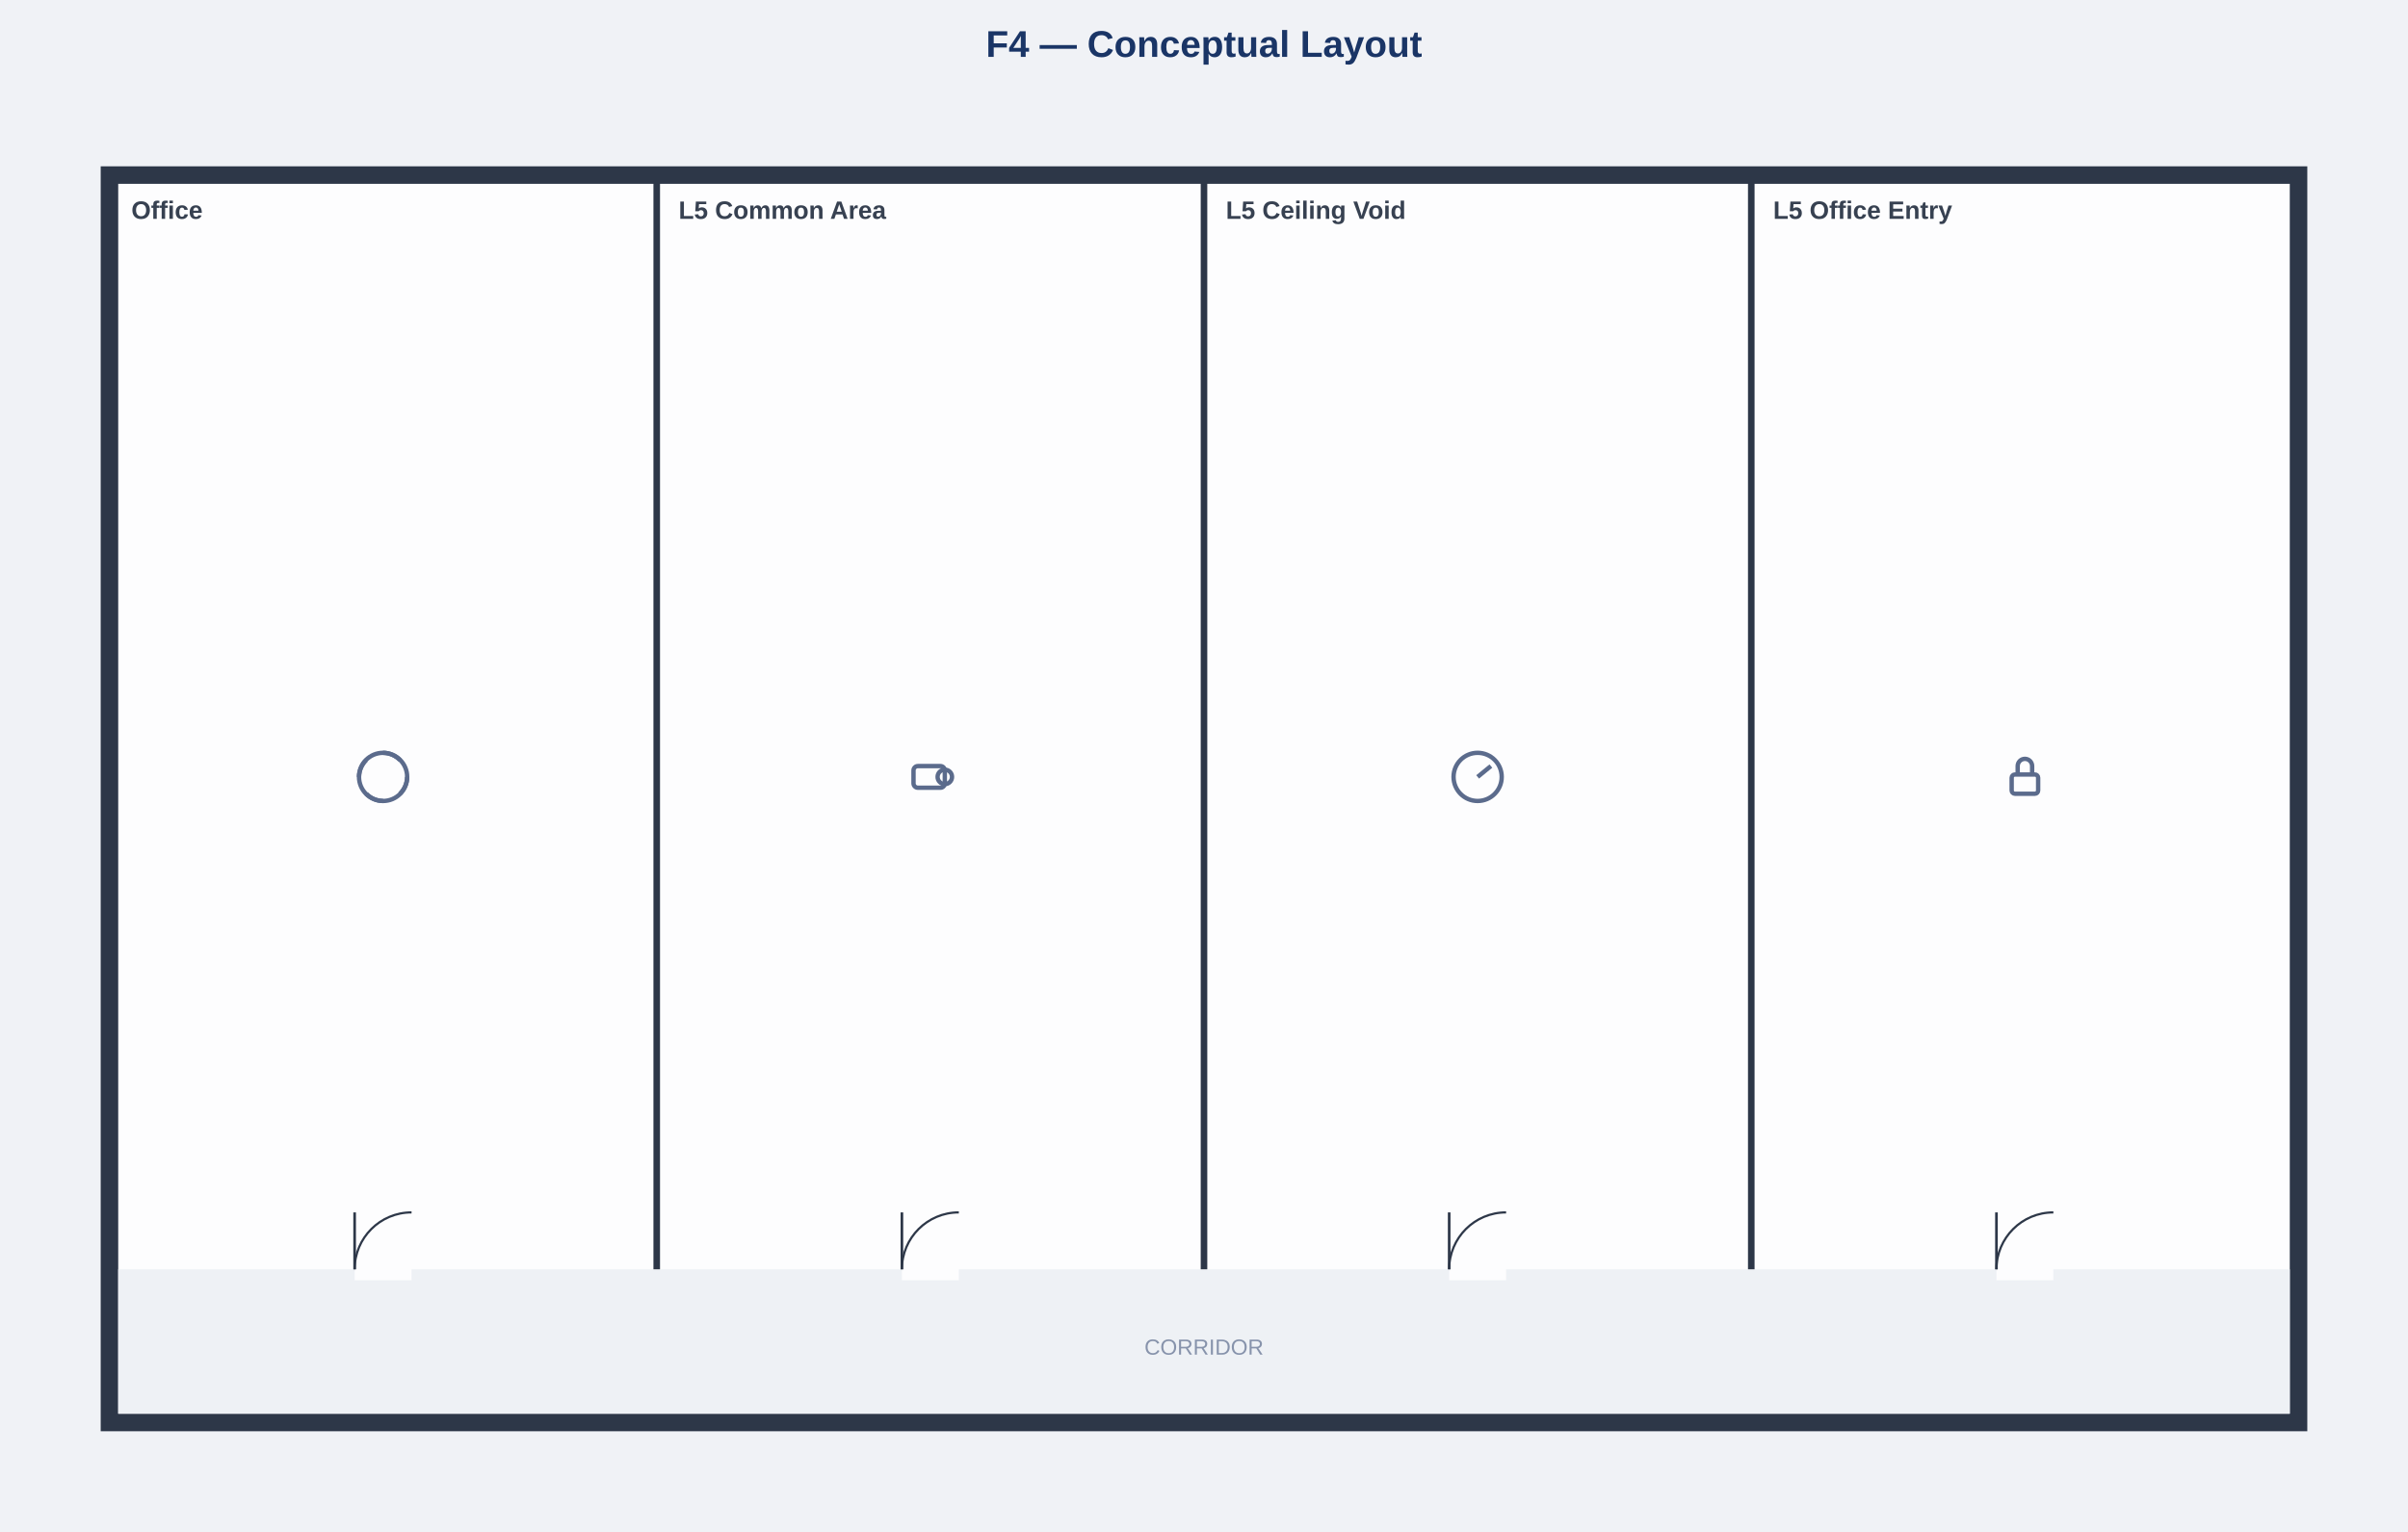
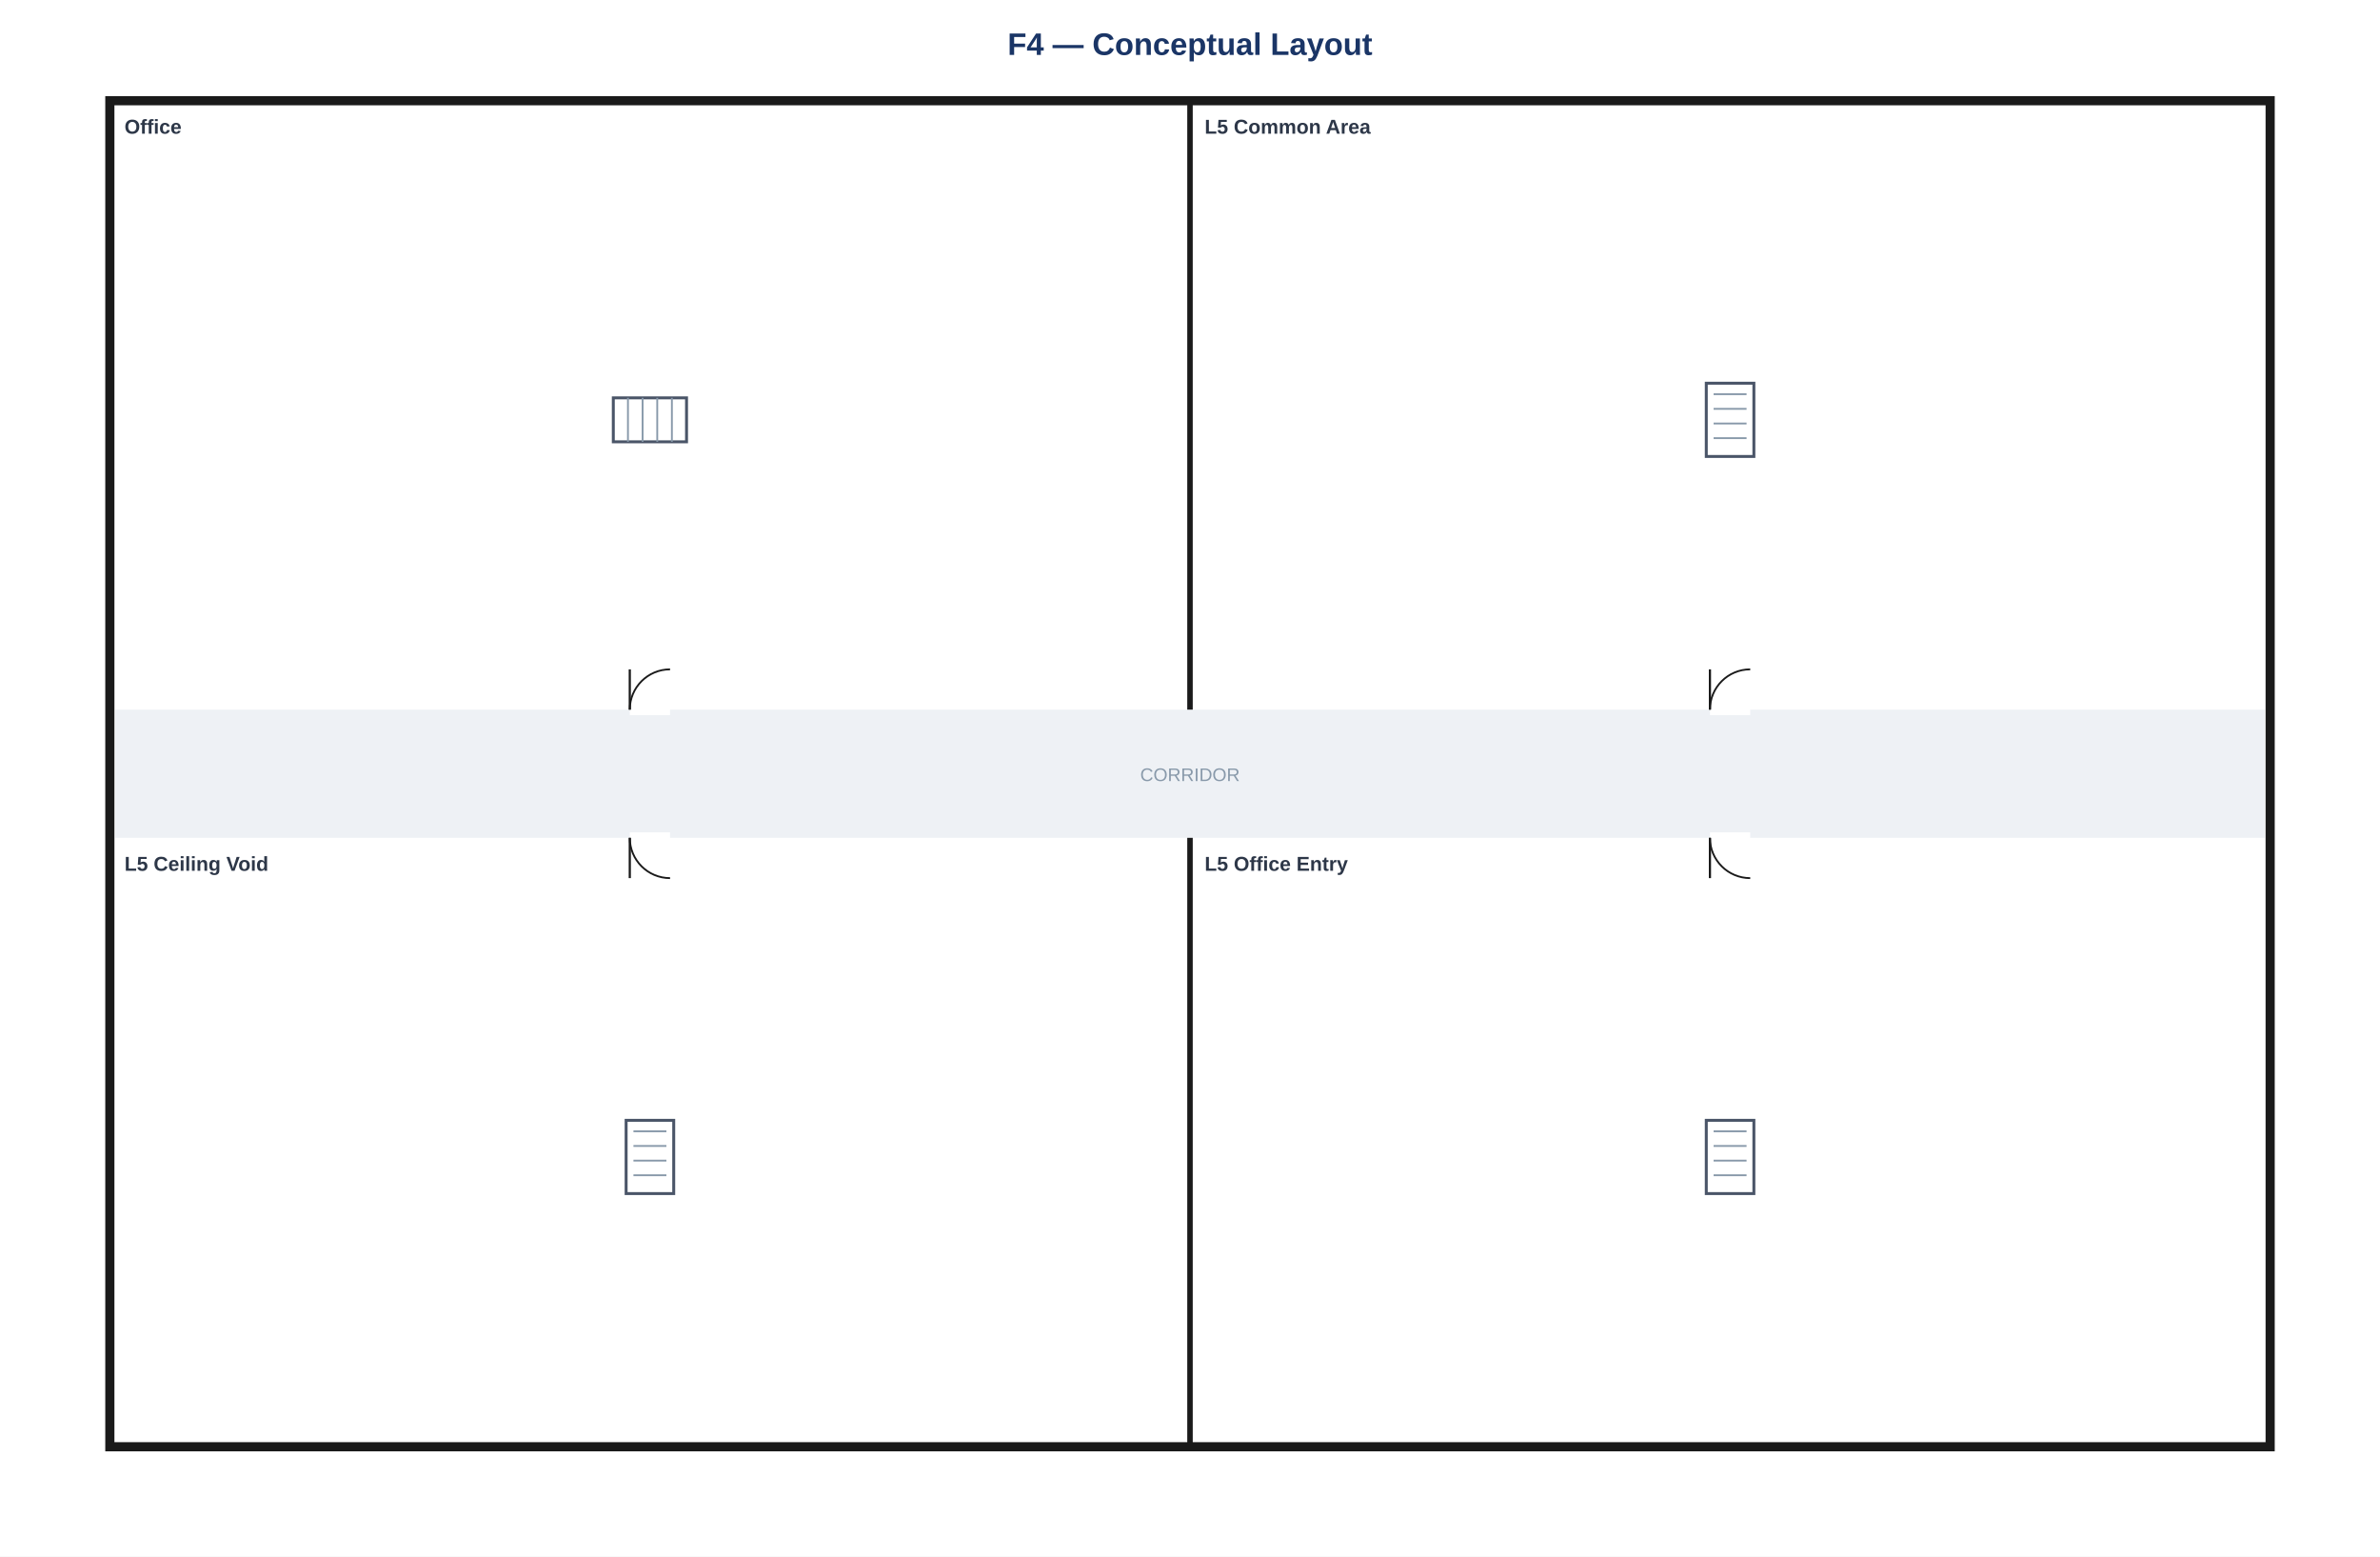
- <svg xmlns="http://www.w3.org/2000/svg" width="1100" height="700" viewBox="0 0 1100 700" font-family="Arial, sans-serif">
-   <rect x="0" y="0" width="1100" height="700" fill="#F0F2F6" />
-   <text x="550.0" y="26" text-anchor="middle" font-size="17" font-weight="bold" fill="#1A3566">F4 — Conceptual Layout</text>
-   <rect x="50" y="80" width="1000" height="570" fill="#FDFDFE" stroke="#2D3748" stroke-width="8" />
-   <rect x="54.0" y="580" width="992" height="66.0" fill="#EEF1F5" />
-   <text x="550.0" y="619.0" text-anchor="middle" font-size="10" fill="#5B6B8C" opacity="0.7">CORRIDOR</text>
-   <text x="60.0" y="100" font-size="11.5" font-weight="700" fill="#374151">Office</text>
-   <circle cx="175.0" cy="355.0" r="11" fill="none" stroke="#5B6B8C" stroke-width="2" />
-   <path d="M175.0,344.0 A11,11 0 0 1 182.7,347.3" stroke="#5B6B8C" stroke-width="2" fill="none" />
-   <path d="M186.0,355.0 A11,11 0 0 1 182.7,362.7" stroke="#5B6B8C" stroke-width="2" fill="none" />
-   <path d="M175.0,366.0 A11,11 0 0 1 167.3,362.7" stroke="#5B6B8C" stroke-width="2" fill="none" />
-   <path d="M164.0,355.0 A11,11 0 0 1 167.3,347.3" stroke="#5B6B8C" stroke-width="2" fill="none" />
-   <rect x="162.0" y="577.0" width="26.0" height="8" fill="#FDFDFE" />
-   <path d="M162.0,580.0 A26.0,26.0 0 0 1 188.0,554.0" fill="none" stroke="#2D3748" stroke-width="1" />
-   <line x1="162.0" y1="580.0" x2="162.0" y2="554.0" stroke="#2D3748" stroke-width="1.2" />
-   <line x1="300.0" y1="80" x2="300.0" y2="580" stroke="#2D3748" stroke-width="3" />
-   <text x="310.0" y="100" font-size="11.5" font-weight="700" fill="#374151">L5 Common Area</text>
-   <rect x="417.3" y="350.05" width="14.3" height="9.9" rx="2" fill="none" stroke="#5B6B8C" stroke-width="2" />
-   <circle cx="431.6" cy="355.0" r="3.3" fill="none" stroke="#5B6B8C" stroke-width="2" />
-   <rect x="412.0" y="577.0" width="26.0" height="8" fill="#FDFDFE" />
-   <path d="M412.0,580.0 A26.0,26.0 0 0 1 438.0,554.0" fill="none" stroke="#2D3748" stroke-width="1" />
-   <line x1="412.0" y1="580.0" x2="412.0" y2="554.0" stroke="#2D3748" stroke-width="1.2" />
-   <line x1="550.0" y1="80" x2="550.0" y2="580" stroke="#2D3748" stroke-width="3" />
-   <text x="560.0" y="100" font-size="11.5" font-weight="700" fill="#374151">L5 Ceiling Void</text>
-   <circle cx="675.0" cy="355.0" r="11" fill="none" stroke="#5B6B8C" stroke-width="2" />
-   <path d="M675.0,355.0 L681.05,350.05" stroke="#5B6B8C" stroke-width="2" />
-   <rect x="662.0" y="577.0" width="26.0" height="8" fill="#FDFDFE" />
-   <path d="M662.0,580.0 A26.0,26.0 0 0 1 688.0,554.0" fill="none" stroke="#2D3748" stroke-width="1" />
-   <line x1="662.0" y1="580.0" x2="662.0" y2="554.0" stroke="#2D3748" stroke-width="1.2" />
-   <line x1="800.0" y1="80" x2="800.0" y2="580" stroke="#2D3748" stroke-width="3" />
-   <text x="810.0" y="100" font-size="11.5" font-weight="700" fill="#374151">L5 Office Entry</text>
-   <rect x="918.95" y="353.9" width="12.1" height="8.8" rx="1.5" fill="none" stroke="#5B6B8C" stroke-width="2" />
-   <path d="M921.7,353.9 L921.7,350.05 A3.3,3.3 0 0 1 928.3,350.05 L928.3,353.9" fill="none" stroke="#5B6B8C" stroke-width="2" />
-   <rect x="912.0" y="577.0" width="26.0" height="8" fill="#FDFDFE" />
-   <path d="M912.0,580.0 A26.0,26.0 0 0 1 938.0,554.0" fill="none" stroke="#2D3748" stroke-width="1" />
-   <line x1="912.0" y1="580.0" x2="912.0" y2="554.0" stroke="#2D3748" stroke-width="1.2" />
+ <svg xmlns="http://www.w3.org/2000/svg" width="1300" height="850" viewBox="0 0 1300 850" font-family="Arial, sans-serif">
+   <rect x="0" y="0" width="1300" height="850" fill="#FFFFFF" />
+   <text x="650.0" y="30" text-anchor="middle" font-size="17" font-weight="bold" fill="#1A3566">F4 — Conceptual Layout</text>
+   <rect x="60" y="55" width="1180" height="735" fill="none" stroke="#1A1A1A" stroke-width="5" />
+   <rect x="63" y="387.5" width="1174" height="70" fill="#EEF1F5" />
+   <text x="650.0" y="426.5" text-anchor="middle" font-size="10" fill="#8899AA">CORRIDOR</text>
+   <text x="68.0" y="73" font-size="11" font-weight="700" fill="#2D3748">Office</text>
+   <rect x="335.0" y="217.25" width="40" height="24.0" fill="none" stroke="#4A5568" stroke-width="1.6" />
+   <line x1="343.0" y1="217.25" x2="343.0" y2="241.25" stroke="#8899AA" stroke-width="1" />
+   <line x1="351.0" y1="217.25" x2="351.0" y2="241.25" stroke="#8899AA" stroke-width="1" />
+   <line x1="359.0" y1="217.25" x2="359.0" y2="241.25" stroke="#8899AA" stroke-width="1" />
+   <line x1="367.0" y1="217.25" x2="367.0" y2="241.25" stroke="#8899AA" stroke-width="1" />
+   <rect x="344.0" y="384.5" width="22" height="6" fill="#FFFFFF" />
+   <path d="M344.0,387.5 A22,22 0 0 1 366.0,365.5" fill="none" stroke="#1A1A1A" stroke-width="1" />
+   <line x1="344.0" y1="387.5" x2="344.0" y2="365.5" stroke="#1A1A1A" stroke-width="1.2" />
+   <line x1="650.0" y1="55" x2="650.0" y2="387.5" stroke="#1A1A1A" stroke-width="3" />
+   <text x="658.0" y="73" font-size="11" font-weight="700" fill="#2D3748">L5 Common Area</text>
+   <rect x="932.0" y="209.25" width="26" height="40" fill="none" stroke="#4A5568" stroke-width="1.6" />
+   <line x1="936.0" y1="215.25" x2="954.0" y2="215.25" stroke="#8899AA" stroke-width="1" />
+   <line x1="936.0" y1="223.25" x2="954.0" y2="223.25" stroke="#8899AA" stroke-width="1" />
+   <line x1="936.0" y1="231.25" x2="954.0" y2="231.25" stroke="#8899AA" stroke-width="1" />
+   <line x1="936.0" y1="239.25" x2="954.0" y2="239.25" stroke="#8899AA" stroke-width="1" />
+   <rect x="934.0" y="384.5" width="22" height="6" fill="#FFFFFF" />
+   <path d="M934.0,387.5 A22,22 0 0 1 956.0,365.5" fill="none" stroke="#1A1A1A" stroke-width="1" />
+   <line x1="934.0" y1="387.5" x2="934.0" y2="365.5" stroke="#1A1A1A" stroke-width="1.2" />
+   <text x="68.0" y="475.5" font-size="11" font-weight="700" fill="#2D3748">L5 Ceiling Void</text>
+   <rect x="342.0" y="611.75" width="26" height="40" fill="none" stroke="#4A5568" stroke-width="1.6" />
+   <line x1="346.0" y1="617.75" x2="364.0" y2="617.75" stroke="#8899AA" stroke-width="1" />
+   <line x1="346.0" y1="625.75" x2="364.0" y2="625.75" stroke="#8899AA" stroke-width="1" />
+   <line x1="346.0" y1="633.75" x2="364.0" y2="633.75" stroke="#8899AA" stroke-width="1" />
+   <line x1="346.0" y1="641.75" x2="364.0" y2="641.75" stroke="#8899AA" stroke-width="1" />
+   <rect x="344.0" y="454.5" width="22" height="6" fill="#FFFFFF" />
+   <path d="M344.0,457.5 A22,22 0 0 0 366.0,479.5" fill="none" stroke="#1A1A1A" stroke-width="1" />
+   <line x1="344.0" y1="457.5" x2="344.0" y2="479.5" stroke="#1A1A1A" stroke-width="1.2" />
+   <line x1="650.0" y1="457.5" x2="650.0" y2="790.0" stroke="#1A1A1A" stroke-width="3" />
+   <text x="658.0" y="475.5" font-size="11" font-weight="700" fill="#2D3748">L5 Office Entry</text>
+   <rect x="932.0" y="611.75" width="26" height="40" fill="none" stroke="#4A5568" stroke-width="1.6" />
+   <line x1="936.0" y1="617.75" x2="954.0" y2="617.75" stroke="#8899AA" stroke-width="1" />
+   <line x1="936.0" y1="625.75" x2="954.0" y2="625.75" stroke="#8899AA" stroke-width="1" />
+   <line x1="936.0" y1="633.75" x2="954.0" y2="633.75" stroke="#8899AA" stroke-width="1" />
+   <line x1="936.0" y1="641.75" x2="954.0" y2="641.75" stroke="#8899AA" stroke-width="1" />
+   <rect x="934.0" y="454.5" width="22" height="6" fill="#FFFFFF" />
+   <path d="M934.0,457.5 A22,22 0 0 0 956.0,479.5" fill="none" stroke="#1A1A1A" stroke-width="1" />
+   <line x1="934.0" y1="457.5" x2="934.0" y2="479.5" stroke="#1A1A1A" stroke-width="1.2" />
</svg>
